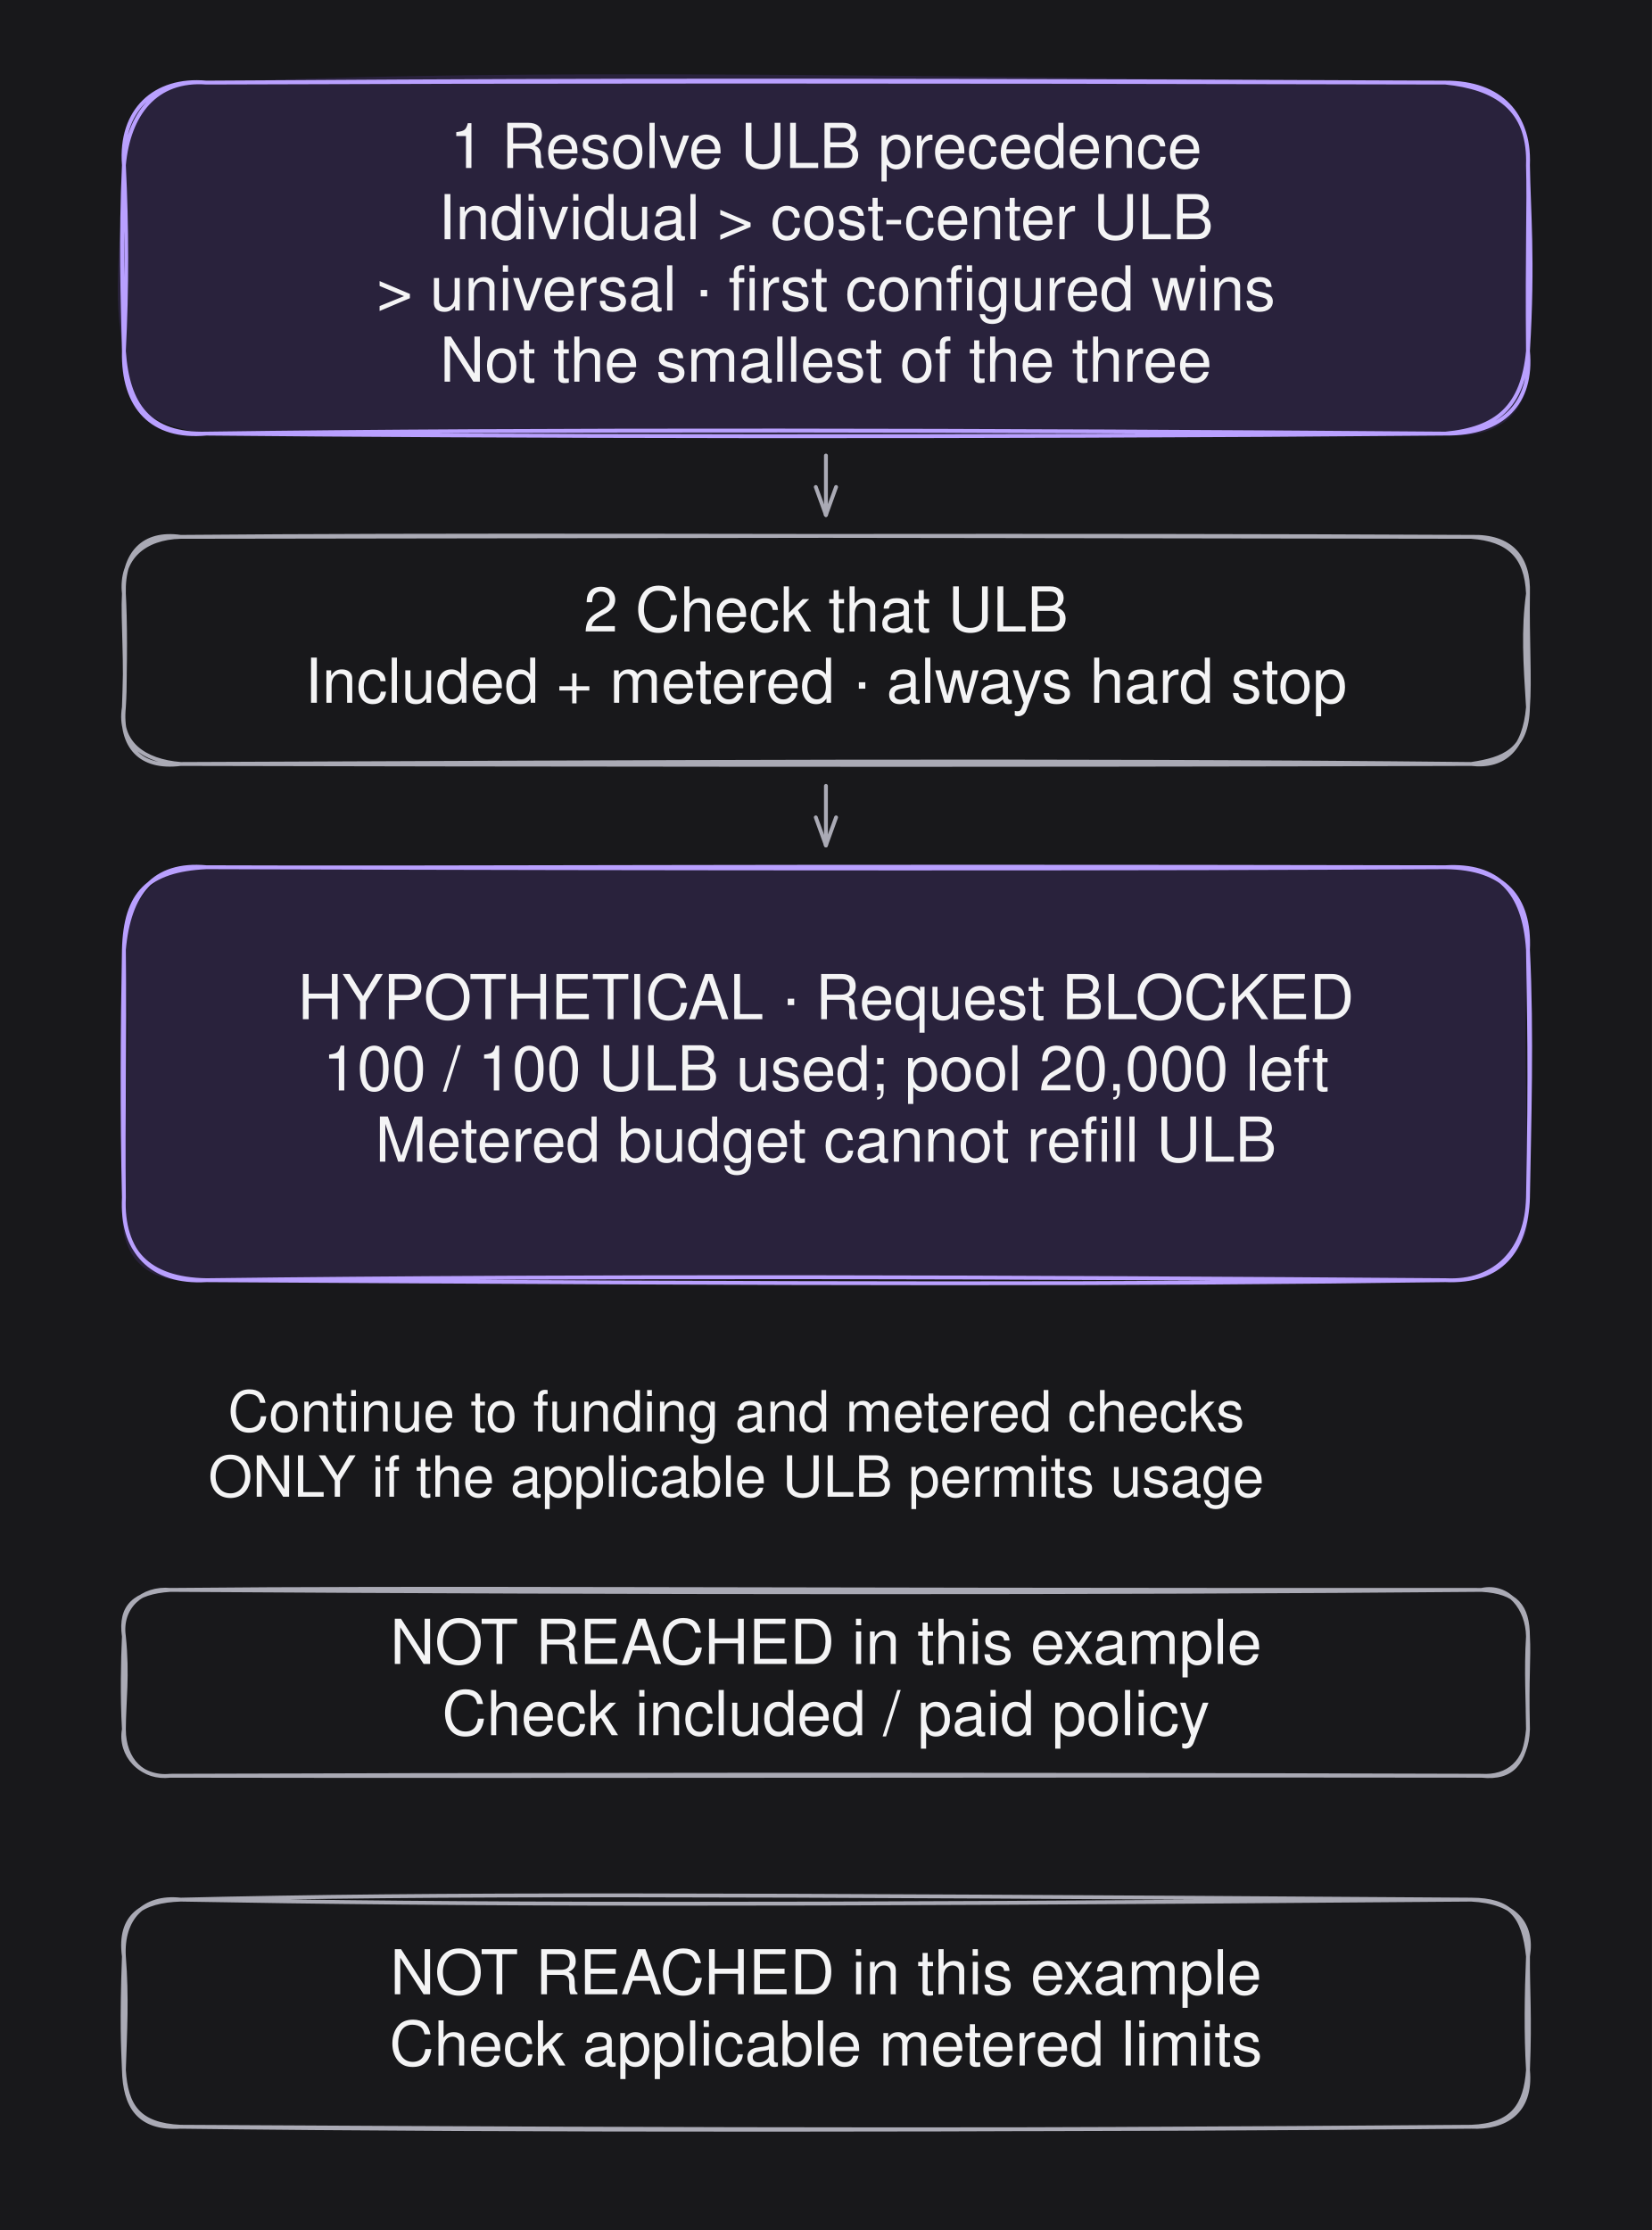
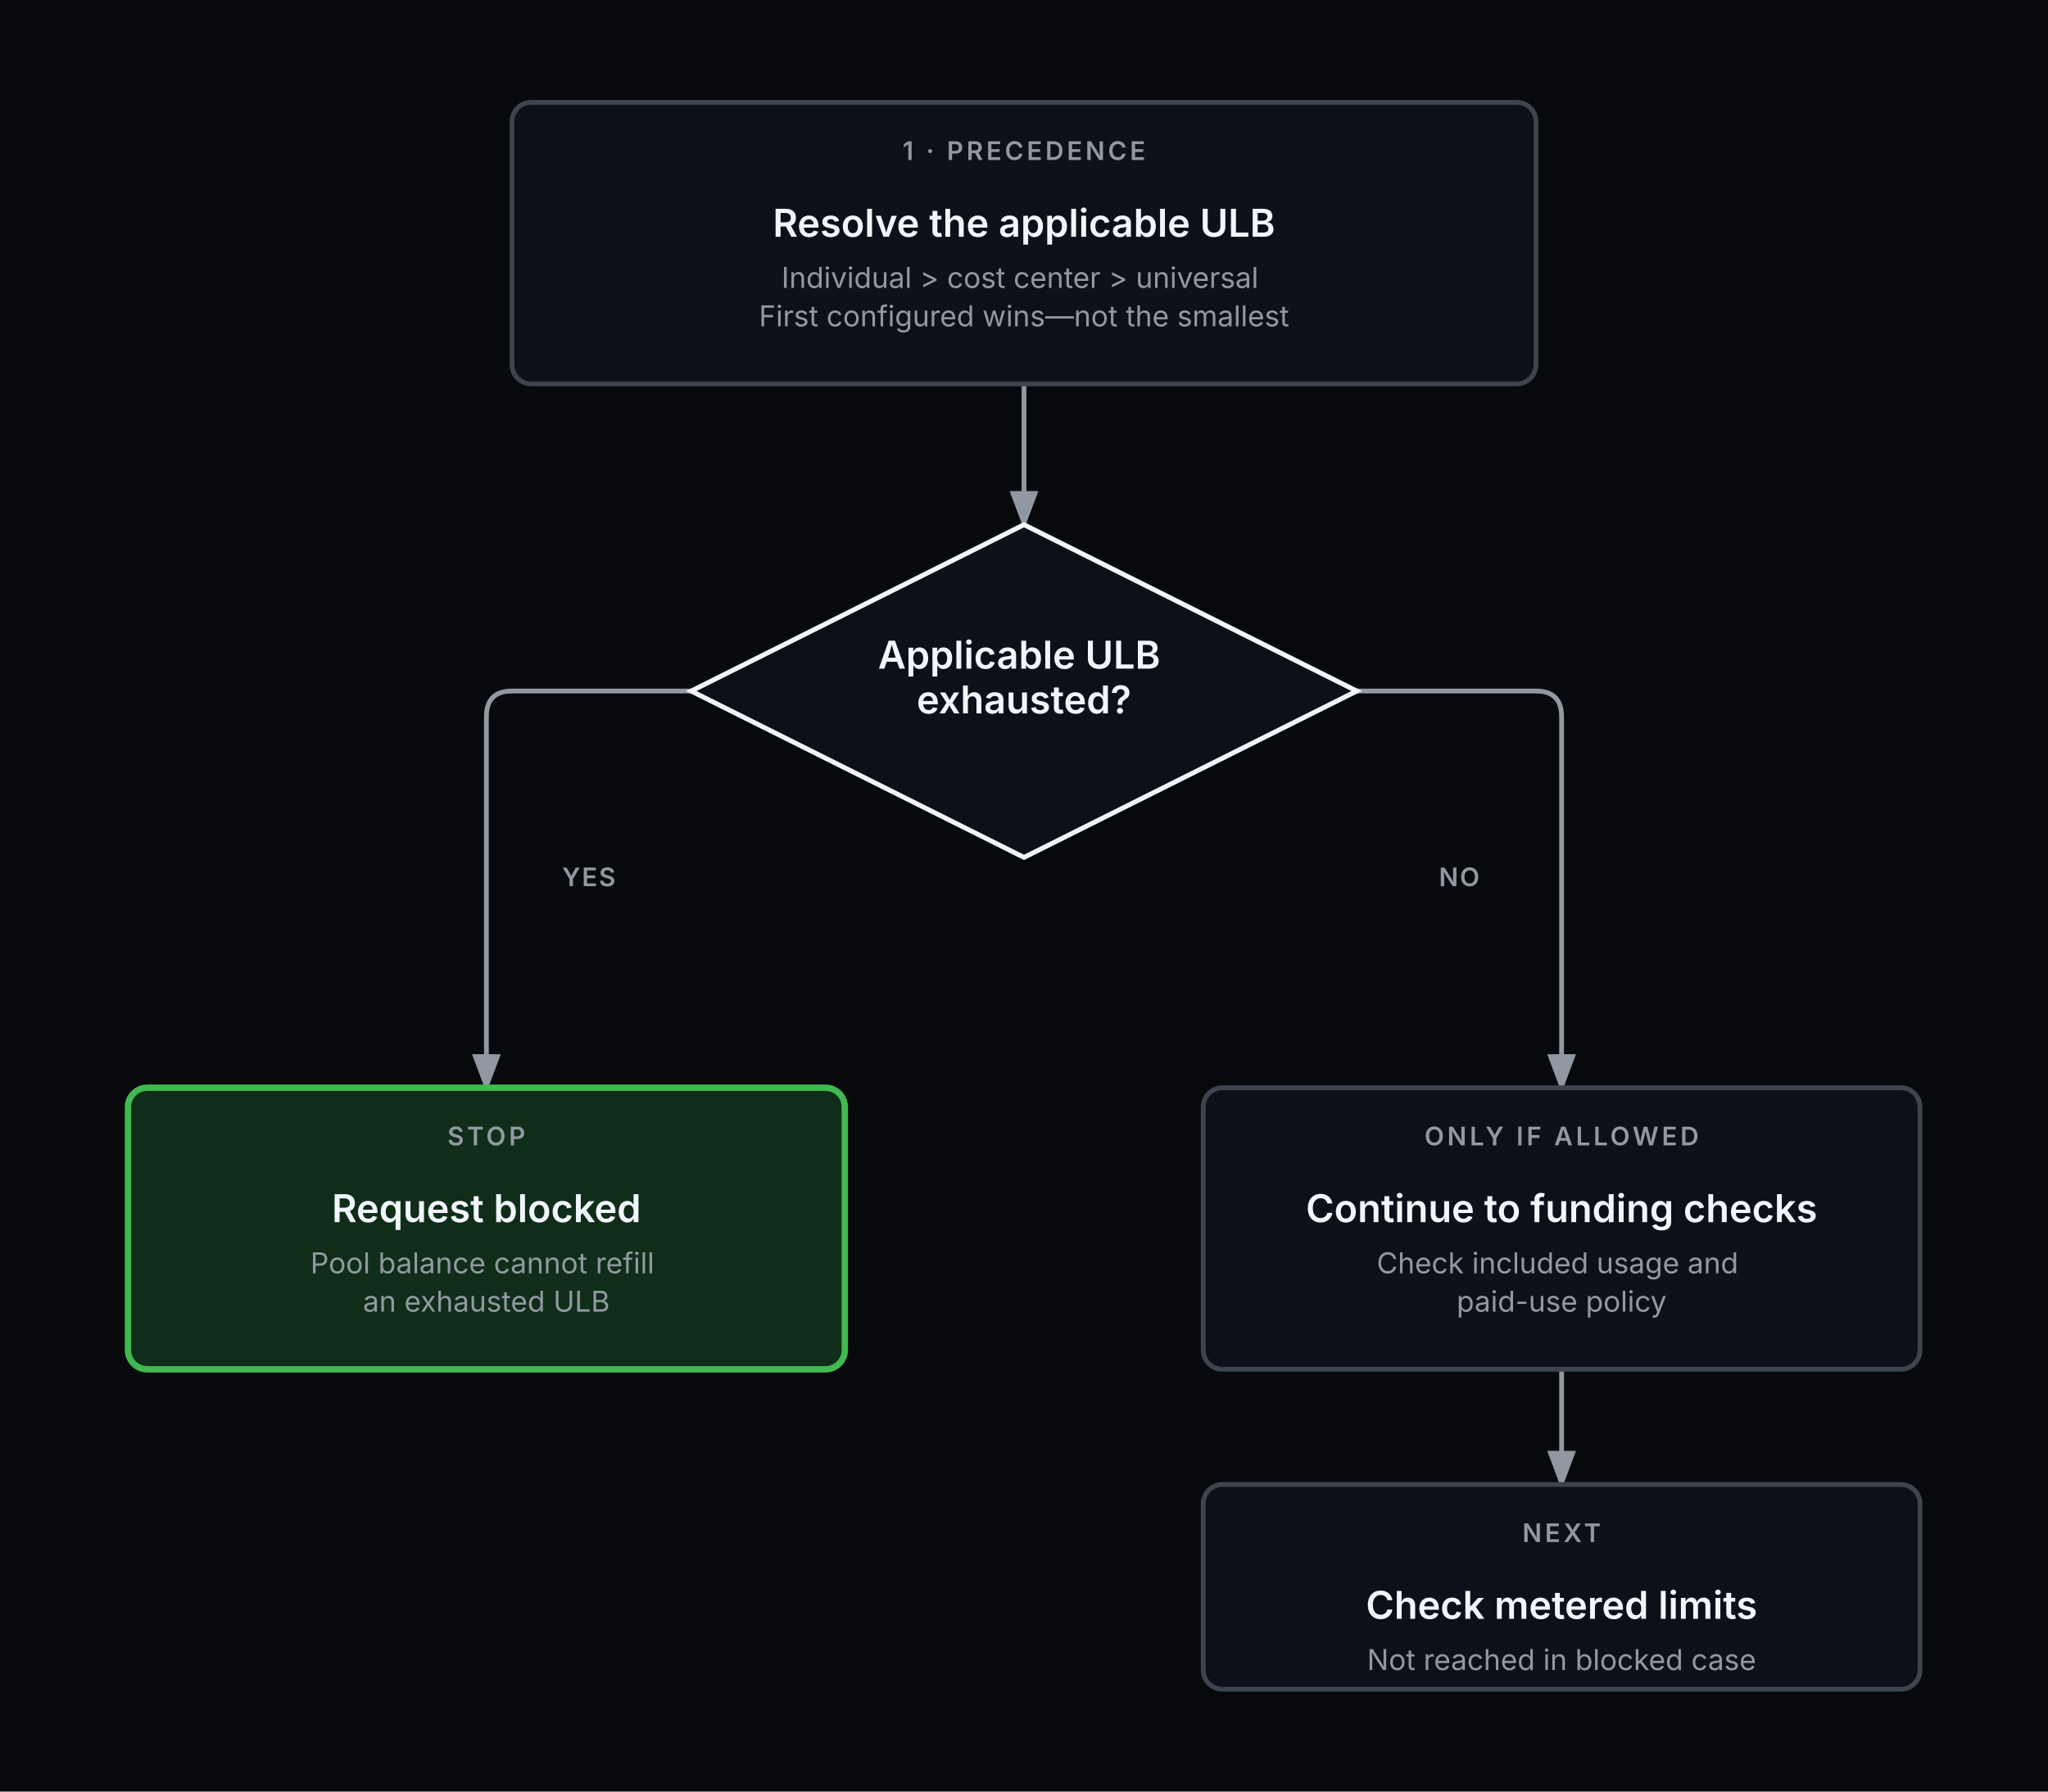
- <svg xmlns="http://www.w3.org/2000/svg" version="1.1" viewBox="0 0 640 864" width="640" height="864" role="img" aria-labelledby="layered-guardrails-dark-title layered-guardrails-dark-desc">
+ <svg xmlns="http://www.w3.org/2000/svg" viewBox="0 0 640 560" role="img" aria-labelledby="layered-guardrails-dark-title layered-guardrails-dark-desc">
  <defs>
-     <style class="style-fonts">
-       </style>
+     <marker id="layered-guardrails-dark-arrow" markerWidth="8" markerHeight="6" refX="7" refY="3" orient="auto">
+       <path d="M 0 0 L 8 3 L 0 6 Z" fill="#9198a1" />
+     </marker>
  </defs>
-   <rect x="0" y="0" width="640" height="864" fill="#18181b" />
-   <g stroke-linecap="round" transform="translate(0 0) rotate(0 320 432)">
-     <path d="M0 0 L640 0 L640 864 L0 864" stroke="none" stroke-width="0" fill="#18181b" />
-     <path d="M0 0 C151.27 0, 302.54 0, 640 0 M0 0 C170.98 0, 341.96 0, 640 0 M640 0 C640 227.26, 640 454.52, 640 864 M640 0 C640 184.31, 640 368.62, 640 864 M640 864 C388.17 864, 136.33 864, 0 864 M640 864 C458.89 864, 277.78 864, 0 864 M0 864 C0 587.18, 0 310.36, 0 0 M0 864 C0 521.8, 0 179.6, 0 0" stroke="transparent" stroke-width="2" fill="none" />
+   <style>
+     svg { font-family: system-ui, -apple-system, "Segoe UI", sans-serif; color: #f0f6fc; }
+     .paper { fill: #07090d; }
+     .node, .step-card { fill: #0d1117; stroke: #3d444d; stroke-width: 1.5; }
+     .node.focus, .step-card.focus { fill: #0f2d19; stroke: #3fb950; stroke-width: 2; }
+     .decision { fill: #0d1117; stroke: #f0f6fc; stroke-width: 1.5; }
+     .hub { fill: #0f2d19; stroke: #3fb950; stroke-width: 1.5; }
+     .step-number { fill: #07090d; stroke: #3d444d; stroke-width: 1.5; }
+     .step-number.focus { fill: #3fb950; stroke: #3fb950; }
+     .eyebrow, .detail, .note { fill: #9198a1; }
+     .node-name, .number { fill: #f0f6fc; }
+     .arrow { fill: none; stroke: #9198a1; stroke-width: 1.5; stroke-linecap: round; stroke-linejoin: round; marker-end: url(#layered-guardrails-dark-arrow); }
+     .spoke { fill: none; stroke: #9198a1; stroke-width: 1; stroke-dasharray: 4 3; }
+     .eyebrow { font-size: 8px; font-weight: 600; letter-spacing: .12em; }
+     .node-name { font-size: 12px; font-weight: 600; }
+     .detail { font-size: 9px; }
+     .arrow-label { fill: #9198a1; font-size: 8px; font-weight: 600; letter-spacing: .06em; }
+     .label-mask { fill: #07090d; }
+     .number { font-size: 9px; font-weight: 600; }
+     .note { font-size: 10px; }
+   </style>
+   <rect x="0" y="0" width="640" height="560" class="paper" />
+   <path d="M 320 120 L 320 164" class="arrow" marker-end="url(#layered-guardrails-dark-arrow)" />
+   <path d="M 216 216 L 160 216 Q 152 216 152 224 L 152 340" class="arrow" marker-end="url(#layered-guardrails-dark-arrow)" />
+   <rect x="169" y="266" width="30" height="16" rx="2" class="label-mask" />
+   <text x="184" y="277" text-anchor="middle" class="arrow-label">YES</text>
+   <path d="M 424 216 L 480 216 Q 488 216 488 224 L 488 340" class="arrow" marker-end="url(#layered-guardrails-dark-arrow)" />
+   <rect x="444" y="266" width="24" height="16" rx="2" class="label-mask" />
+   <text x="456" y="277" text-anchor="middle" class="arrow-label">NO</text>
+   <path d="M 488 428 L 488 464" class="arrow" marker-end="url(#layered-guardrails-dark-arrow)" />
+   <g>
+     <rect x="160" y="32" width="320" height="88" rx="6" class="node" />
+     <text x="320" y="50" text-anchor="middle" class="eyebrow">
+       <tspan>1 · PRECEDENCE</tspan>
+     </text>
+     <text x="320" y="74" text-anchor="middle" class="node-name">
+       <tspan>Resolve the applicable ULB</tspan>
+     </text>
+     <text x="320" y="90" text-anchor="middle" class="detail">
+       <tspan>Individual &gt; cost center &gt; universal</tspan>
+       <tspan x="320" dy="12">First configured wins—not the smallest</tspan>
+     </text>
  </g>
-   <g stroke-linecap="round">
-     <g transform="translate(320 176.5) rotate(0 0 11.5)">
-       <path d="M0 0 C0 3.83, 0 19.17, 0 23 M0 0 C0 3.83, 0 19.17, 0 23" stroke="#aaaab5" stroke-width="1.5" fill="none" />
-     </g>
-     <g transform="translate(320 176.5) rotate(0 0 11.5)">
-       <path d="M-3.93 12.19 C-3.14 14.36, -2.35 16.53, 0 23 M-3.93 12.19 C-2.93 14.95, -1.93 17.7, 0 23" stroke="#aaaab5" stroke-width="1.5" fill="none" />
-     </g>
-     <g transform="translate(320 176.5) rotate(0 0 11.5)">
-       <path d="M3.93 12.19 C3.14 14.36, 2.35 16.53, 0 23 M3.93 12.19 C2.93 14.95, 1.93 17.7, 0 23" stroke="#aaaab5" stroke-width="1.5" fill="none" />
-     </g>
+   <g>
+     <polygon points="320,164 424,216 320,268 216,216" class="decision" />
+     <text x="320" y="209" text-anchor="middle" class="node-name">
+       <tspan>Applicable ULB</tspan>
+       <tspan x="320" dy="14">exhausted?</tspan>
+     </text>
  </g>
-   <mask />
-   <g stroke-linecap="round">
-     <g transform="translate(320 304.5) rotate(0 0 11.5)">
-       <path d="M0 0 C0 3.83, 0 19.17, 0 23 M0 0 C0 3.83, 0 19.17, 0 23" stroke="#aaaab5" stroke-width="1.5" fill="none" />
-     </g>
-     <g transform="translate(320 304.5) rotate(0 0 11.5)">
-       <path d="M-3.93 12.19 C-3.14 14.36, -2.35 16.53, 0 23 M-3.93 12.19 C-2.93 14.95, -1.93 17.7, 0 23" stroke="#aaaab5" stroke-width="1.5" fill="none" />
-     </g>
-     <g transform="translate(320 304.5) rotate(0 0 11.5)">
-       <path d="M3.93 12.19 C3.14 14.36, 2.35 16.53, 0 23 M3.93 12.19 C2.93 14.95, 1.93 17.7, 0 23" stroke="#aaaab5" stroke-width="1.5" fill="none" />
-     </g>
+   <g>
+     <rect x="40" y="340" width="224" height="88" rx="6" class="node focus" />
+     <text x="152" y="358" text-anchor="middle" class="eyebrow">
+       <tspan>STOP</tspan>
+     </text>
+     <text x="152" y="382" text-anchor="middle" class="node-name">
+       <tspan>Request blocked</tspan>
+     </text>
+     <text x="152" y="398" text-anchor="middle" class="detail">
+       <tspan>Pool balance cannot refill</tspan>
+       <tspan x="152" dy="12">an exhausted ULB</tspan>
+     </text>
  </g>
-   <mask />
-   <g stroke-linecap="round" transform="translate(48 32) rotate(0 272 68)">
-     <path d="M32 0 C137.62 -4.83, 242 -3.7, 512 0 C532.26 0.49, 543.74 7.5, 544 32 C542.05 55.79, 547.33 79.35, 544 104 C547.42 128.37, 530.56 139.18, 512 136 C393.86 137.51, 271.78 137, 32 136 C13.98 133.69, -3.24 126.21, 0 104 C-4.77 83.21, -0.98 59.03, 0 32 C1.08 11.49, 8.96 0.01, 32 0" stroke="none" stroke-width="0" fill="#29223c" />
-     <path d="M32 0 C128.95 -0.58, 224.53 -1.41, 512 0 M32 0 C161.95 -0.5, 292.02 -0.53, 512 0 M512 0 C533.44 -0.09, 544.71 12.4, 544 32 M512 0 C531.14 1.95, 544.84 9.92, 544 32 M544 32 C544.24 49.32, 546.14 68.74, 544 104 M544 32 C544.45 47.96, 543.62 64.14, 544 104 M544 104 C545.9 123.95, 534.43 136.24, 512 136 M544 104 C541.93 125.62, 532.04 134.13, 512 136 M512 136 C335.61 134.61, 159.94 134.21, 32 136 M512 136 C325.14 137.63, 138.77 137.05, 32 136 M32 136 C9.75 136.59, 1.46 125.01, 0 104 M32 136 C11.09 137.94, -0.5 126.07, 0 104 M0 104 C-0.51 83.31, -1.33 60.83, 0 32 M0 104 C1.24 79.89, 1.19 55.65, 0 32 M0 32 C1.82 12.13, 12.39 -1.49, 32 0 M0 32 C-1.67 10.73, 11.94 -1.86, 32 0" stroke="#b9a0ff" stroke-width="1.5" fill="none" />
+   <g>
+     <rect x="376" y="340" width="224" height="88" rx="6" class="node" />
+     <text x="488" y="358" text-anchor="middle" class="eyebrow">
+       <tspan>ONLY IF ALLOWED</tspan>
+     </text>
+     <text x="488" y="382" text-anchor="middle" class="node-name">
+       <tspan>Continue to funding checks</tspan>
+     </text>
+     <text x="488" y="398" text-anchor="middle" class="detail">
+       <tspan>Check included usage and</tspan>
+       <tspan x="488" dy="12">paid-use policy</tspan>
+     </text>
  </g>
-   <g transform="translate(145.5898 44.8) rotate(0 174.4102 55.2)">
-     <text x="174.41" y="20.28" font-family="Helvetica, Arial, sans-serif" font-size="24px" fill="#f4f4f5" text-anchor="middle" style="white-space: pre;" direction="ltr" dominant-baseline="alphabetic">1  Resolve ULB precedence</text>
-     <text x="174.41" y="47.88" font-family="Helvetica, Arial, sans-serif" font-size="24px" fill="#f4f4f5" text-anchor="middle" style="white-space: pre;" direction="ltr" dominant-baseline="alphabetic">Individual &gt; cost-center ULB</text>
-     <text x="174.41" y="75.48" font-family="Helvetica, Arial, sans-serif" font-size="24px" fill="#f4f4f5" text-anchor="middle" style="white-space: pre;" direction="ltr" dominant-baseline="alphabetic">&gt; universal · first configured wins</text>
-     <text x="174.41" y="103.08" font-family="Helvetica, Arial, sans-serif" font-size="24px" fill="#f4f4f5" text-anchor="middle" style="white-space: pre;" direction="ltr" dominant-baseline="alphabetic">Not the smallest of the three</text>
-   </g>
-   <g stroke-linecap="round" transform="translate(48 208) rotate(0 272 44)">
-     <path d="M22 0 C189.61 -4.16, 355.88 -4.38, 522 0 C538.69 -2.1, 546.96 10.68, 544 22 C541.64 38.23, 546.12 53.65, 544 66 C544.59 83.09, 536.29 86.83, 522 88 C379.12 85.84, 237.88 84.4, 22 88 C4.21 85.85, 2.51 77.37, 0 66 C3.04 54.18, -0.11 34.9, 0 22 C-0.43 4.45, 7.35 2.5, 22 0" stroke="none" stroke-width="0" fill="#18181b" />
-     <path d="M22 0 C122.87 -0.86, 223.25 -0.39, 522 0 M22 0 C193.05 -0.17, 363.72 -0.83, 522 0 M522 0 C536.44 1.05, 543.4 7.49, 544 22 M522 0 C537.24 -0.47, 544.5 7.73, 544 22 M544 22 C542.07 36.16, 542.91 48.74, 544 66 M544 22 C543.74 39.1, 544.82 55.66, 544 66 M544 66 C542.68 81.94, 534.96 89.48, 522 88 M544 66 C543.63 82.81, 534.48 86.12, 522 88 M522 88 C359.66 86.26, 197.48 87.33, 22 88 M522 88 C335.39 88.61, 148.94 88.29, 22 88 M22 88 C6.33 90, -1.47 81.2, 0 66 M22 88 C7.95 86.85, -2.22 79.94, 0 66 M0 66 C0.66 48.95, 0.57 32.19, 0 22 M0 66 C1.06 49.43, -0.57 31.93, 0 22 M0 22 C-1.46 8.17, 7.99 0.32, 22 0 M0 22 C-0.44 6.27, 7.61 -2.1, 22 0" stroke="#aaaab5" stroke-width="1.5" fill="none" />
-   </g>
-   <g transform="translate(116.8848 224.4) rotate(0 203.1152 27.6)">
-     <text x="203.115" y="20.28" font-family="Helvetica, Arial, sans-serif" font-size="24px" fill="#f4f4f5" text-anchor="middle" style="white-space: pre;" direction="ltr" dominant-baseline="alphabetic">2  Check that ULB</text>
-     <text x="203.115" y="47.88" font-family="Helvetica, Arial, sans-serif" font-size="24px" fill="#f4f4f5" text-anchor="middle" style="white-space: pre;" direction="ltr" dominant-baseline="alphabetic">Included + metered · always hard stop</text>
-   </g>
-   <g stroke-linecap="round" transform="translate(48 616) rotate(0 272 36)">
-     <path d="M18 0 C166.83 0.09, 315.99 1.31, 526 0 C540.3 3.23, 544.07 3.61, 544 18 C540.71 27.36, 546.57 32.85, 544 54 C542.53 67.32, 541.33 70.28, 526 72 C416.72 70.62, 306.37 71.11, 18 72 C2.78 73.89, -1.81 66.21, 0 54 C-0.68 40.85, 2.91 33.63, 0 18 C0.43 6.97, 6.62 -0.93, 18 0" stroke="none" stroke-width="0" fill="#18181b" />
-     <path d="M18 0 C119.86 -1, 222.68 0.07, 526 0 M18 0 C199.15 1.16, 380.95 1.28, 526 0 M526 0 C539.71 0.78, 543.9 6.47, 544 18 M526 0 C536.41 -2.23, 543.84 7.22, 544 18 M544 18 C543.17 31.1, 543.97 43.94, 544 54 M544 18 C544.48 26.57, 543.49 33.88, 544 54 M544 54 C542.89 66.66, 538.25 73.29, 526 72 M544 54 C543.61 66.98, 536 72.62, 526 72 M526 72 C357.47 71.78, 190.07 72.3, 18 72 M526 72 C323.77 71.34, 121.43 71.61, 18 72 M18 72 C7.48 73.2, 0.04 66.08, 0 54 M18 72 C6.33 73.2, -1.79 63.79, 0 54 M0 54 C0.05 43.2, 1.57 33.11, 0 18 M0 54 C-0.73 40.83, -0.42 27.41, 0 18 M0 18 C-1.66 6.38, 4.06 0.92, 18 0 M0 18 C-1.65 6.64, 7.24 -1.03, 18 0" stroke="#aaaab5" stroke-width="1.5" fill="none" />
-   </g>
-   <g transform="translate(149.2871 624.4) rotate(0 170.7129 27.6)">
-     <text x="170.713" y="20.28" font-family="Helvetica, Arial, sans-serif" font-size="24px" fill="#f4f4f5" text-anchor="middle" style="white-space: pre;" direction="ltr" dominant-baseline="alphabetic">NOT REACHED in this example</text>
-     <text x="170.713" y="47.88" font-family="Helvetica, Arial, sans-serif" font-size="24px" fill="#f4f4f5" text-anchor="middle" style="white-space: pre;" direction="ltr" dominant-baseline="alphabetic">Check included / paid policy</text>
-   </g>
-   <g stroke-linecap="round" transform="translate(48 736) rotate(0 272 44)">
-     <path d="M22 0 C186.78 -1.6, 352.28 -0.92, 522 0 C538.32 1.59, 541.54 7.13, 544 22 C541.81 33, 542.57 48.26, 544 66 C540.73 78.33, 536.94 89.41, 522 88 C330 89.82, 136.35 88.4, 22 88 C8.53 88.03, 2.5 82.15, 0 66 C2.49 52.17, -4.21 37.09, 0 22 C2.09 9.87, 5.77 3.27, 22 0" stroke="none" stroke-width="0" fill="#18181b" />
-     <path d="M22 0 C122.5 -2.4, 224.03 -2, 522 0 M22 0 C131.94 1.99, 242.72 2.28, 522 0 M522 0 C537.08 0.05, 542.34 6.07, 544 22 M522 0 C538.93 0.84, 546.13 9.28, 544 22 M544 22 C543.4 36.32, 543.17 52.05, 544 66 M544 22 C543.91 34.2, 544.86 45.75, 544 66 M544 66 C545.57 82.29, 535.13 88.63, 522 88 M544 66 C543.02 79.49, 538.27 87.36, 522 88 M522 88 C379.23 89.41, 235.81 89.24, 22 88 M522 88 C336.78 89.44, 151.7 89.63, 22 88 M22 88 C5.49 89.01, 0.35 79.84, 0 66 M22 88 C5.7 87.23, 0.88 80.04, 0 66 M0 66 C-0.36 56.69, -0.92 47.97, 0 22 M0 66 C0.5 51.11, 1.26 37.81, 0 22 M0 22 C-0.84 7.32, 7.62 -1.57, 22 0 M0 22 C-2.12 6, 7.1 0.49, 22 0" stroke="#aaaab5" stroke-width="1.5" fill="none" />
-   </g>
-   <g transform="translate(149.2871 752.4) rotate(0 170.7129 27.6)">
-     <text x="170.713" y="20.28" font-family="Helvetica, Arial, sans-serif" font-size="24px" fill="#f4f4f5" text-anchor="middle" style="white-space: pre;" direction="ltr" dominant-baseline="alphabetic">NOT REACHED in this example</text>
-     <text x="170.713" y="47.88" font-family="Helvetica, Arial, sans-serif" font-size="24px" fill="#f4f4f5" text-anchor="middle" style="white-space: pre;" direction="ltr" dominant-baseline="alphabetic">Check applicable metered limits</text>
-   </g>
-   <g stroke-linecap="round" transform="translate(48 336) rotate(0 272 80)">
-     <path d="M32 0 C132.03 1.44, 232.94 -0.36, 512 0 C536.21 -0.53, 545.49 11.21, 544 32 C542.13 60.75, 543.55 93.94, 544 128 C545.61 148.46, 536.88 157.19, 512 160 C375.07 158.66, 237.33 160.24, 32 160 C7.25 162.79, -3.26 149.36, 0 128 C0.22 93.32, 2.89 62.54, 0 32 C2.16 12.13, 12.48 -0.58, 32 0" stroke="none" stroke-width="0" fill="#29223c" />
-     <path d="M32 0 C130.19 0.39, 227.35 -0.61, 512 0 M32 0 C217.82 0.61, 403.96 0.67, 512 0 M512 0 C534.93 0.26, 544.9 11.75, 544 32 M512 0 C532.01 -1.14, 542.51 8.95, 544 32 M544 32 C544.32 55.59, 545.05 77.59, 544 128 M544 32 C545.62 64.91, 544.49 99.1, 544 128 M544 128 C543.3 148.77, 533.5 160.91, 512 160 M544 128 C543.58 148, 531.7 161.02, 512 160 M512 160 C347.53 158.78, 182.87 158.14, 32 160 M512 160 C393.07 161.68, 273.43 161.52, 32 160 M32 160 C9.11 159.61, -0.96 148.48, 0 128 M32 160 C10.44 161.3, -0.94 148.76, 0 128 M0 128 C-0.35 97.02, 0.41 67.61, 0 32 M0 128 C-0.75 95.48, -0.57 64.07, 0 32 M0 32 C1.93 10.14, 11.54 -1.9, 32 0 M0 32 C0.55 10.1, 9.21 1.13, 32 0" stroke="#b9a0ff" stroke-width="1.5" fill="none" />
-   </g>
-   <g transform="translate(112.6016 374.6) rotate(0 207.3984 41.4)">
-     <text x="207.398" y="20.28" font-family="Helvetica, Arial, sans-serif" font-size="24px" fill="#f4f4f5" text-anchor="middle" style="white-space: pre;" direction="ltr" dominant-baseline="alphabetic">HYPOTHETICAL · Request BLOCKED</text>
-     <text x="207.398" y="47.88" font-family="Helvetica, Arial, sans-serif" font-size="24px" fill="#f4f4f5" text-anchor="middle" style="white-space: pre;" direction="ltr" dominant-baseline="alphabetic">100 / 100 ULB used; pool 20,000 left</text>
-     <text x="207.398" y="75.48" font-family="Helvetica, Arial, sans-serif" font-size="24px" fill="#f4f4f5" text-anchor="middle" style="white-space: pre;" direction="ltr" dominant-baseline="alphabetic">Metered budget cannot refill ULB</text>
-   </g>
-   <g transform="translate(80 536) rotate(0 205.2402 25.3)">
-     <text x="205.24" y="18.59" font-family="Helvetica, Arial, sans-serif" font-size="22px" fill="#f4f4f5" text-anchor="middle" style="white-space: pre;" direction="ltr" dominant-baseline="alphabetic">Continue to funding and metered checks</text>
-     <text x="205.24" y="43.89" font-family="Helvetica, Arial, sans-serif" font-size="22px" fill="#f4f4f5" text-anchor="middle" style="white-space: pre;" direction="ltr" dominant-baseline="alphabetic">ONLY if the applicable ULB permits usage</text>
+   <g>
+     <rect x="376" y="464" width="224" height="64" rx="6" class="node" />
+     <text x="488" y="482" text-anchor="middle" class="eyebrow">
+       <tspan>NEXT</tspan>
+     </text>
+     <text x="488" y="506" text-anchor="middle" class="node-name">
+       <tspan>Check metered limits</tspan>
+     </text>
+     <text x="488" y="522" text-anchor="middle" class="detail">
+       <tspan>Not reached in blocked case</tspan>
+     </text>
  </g>
</svg>
